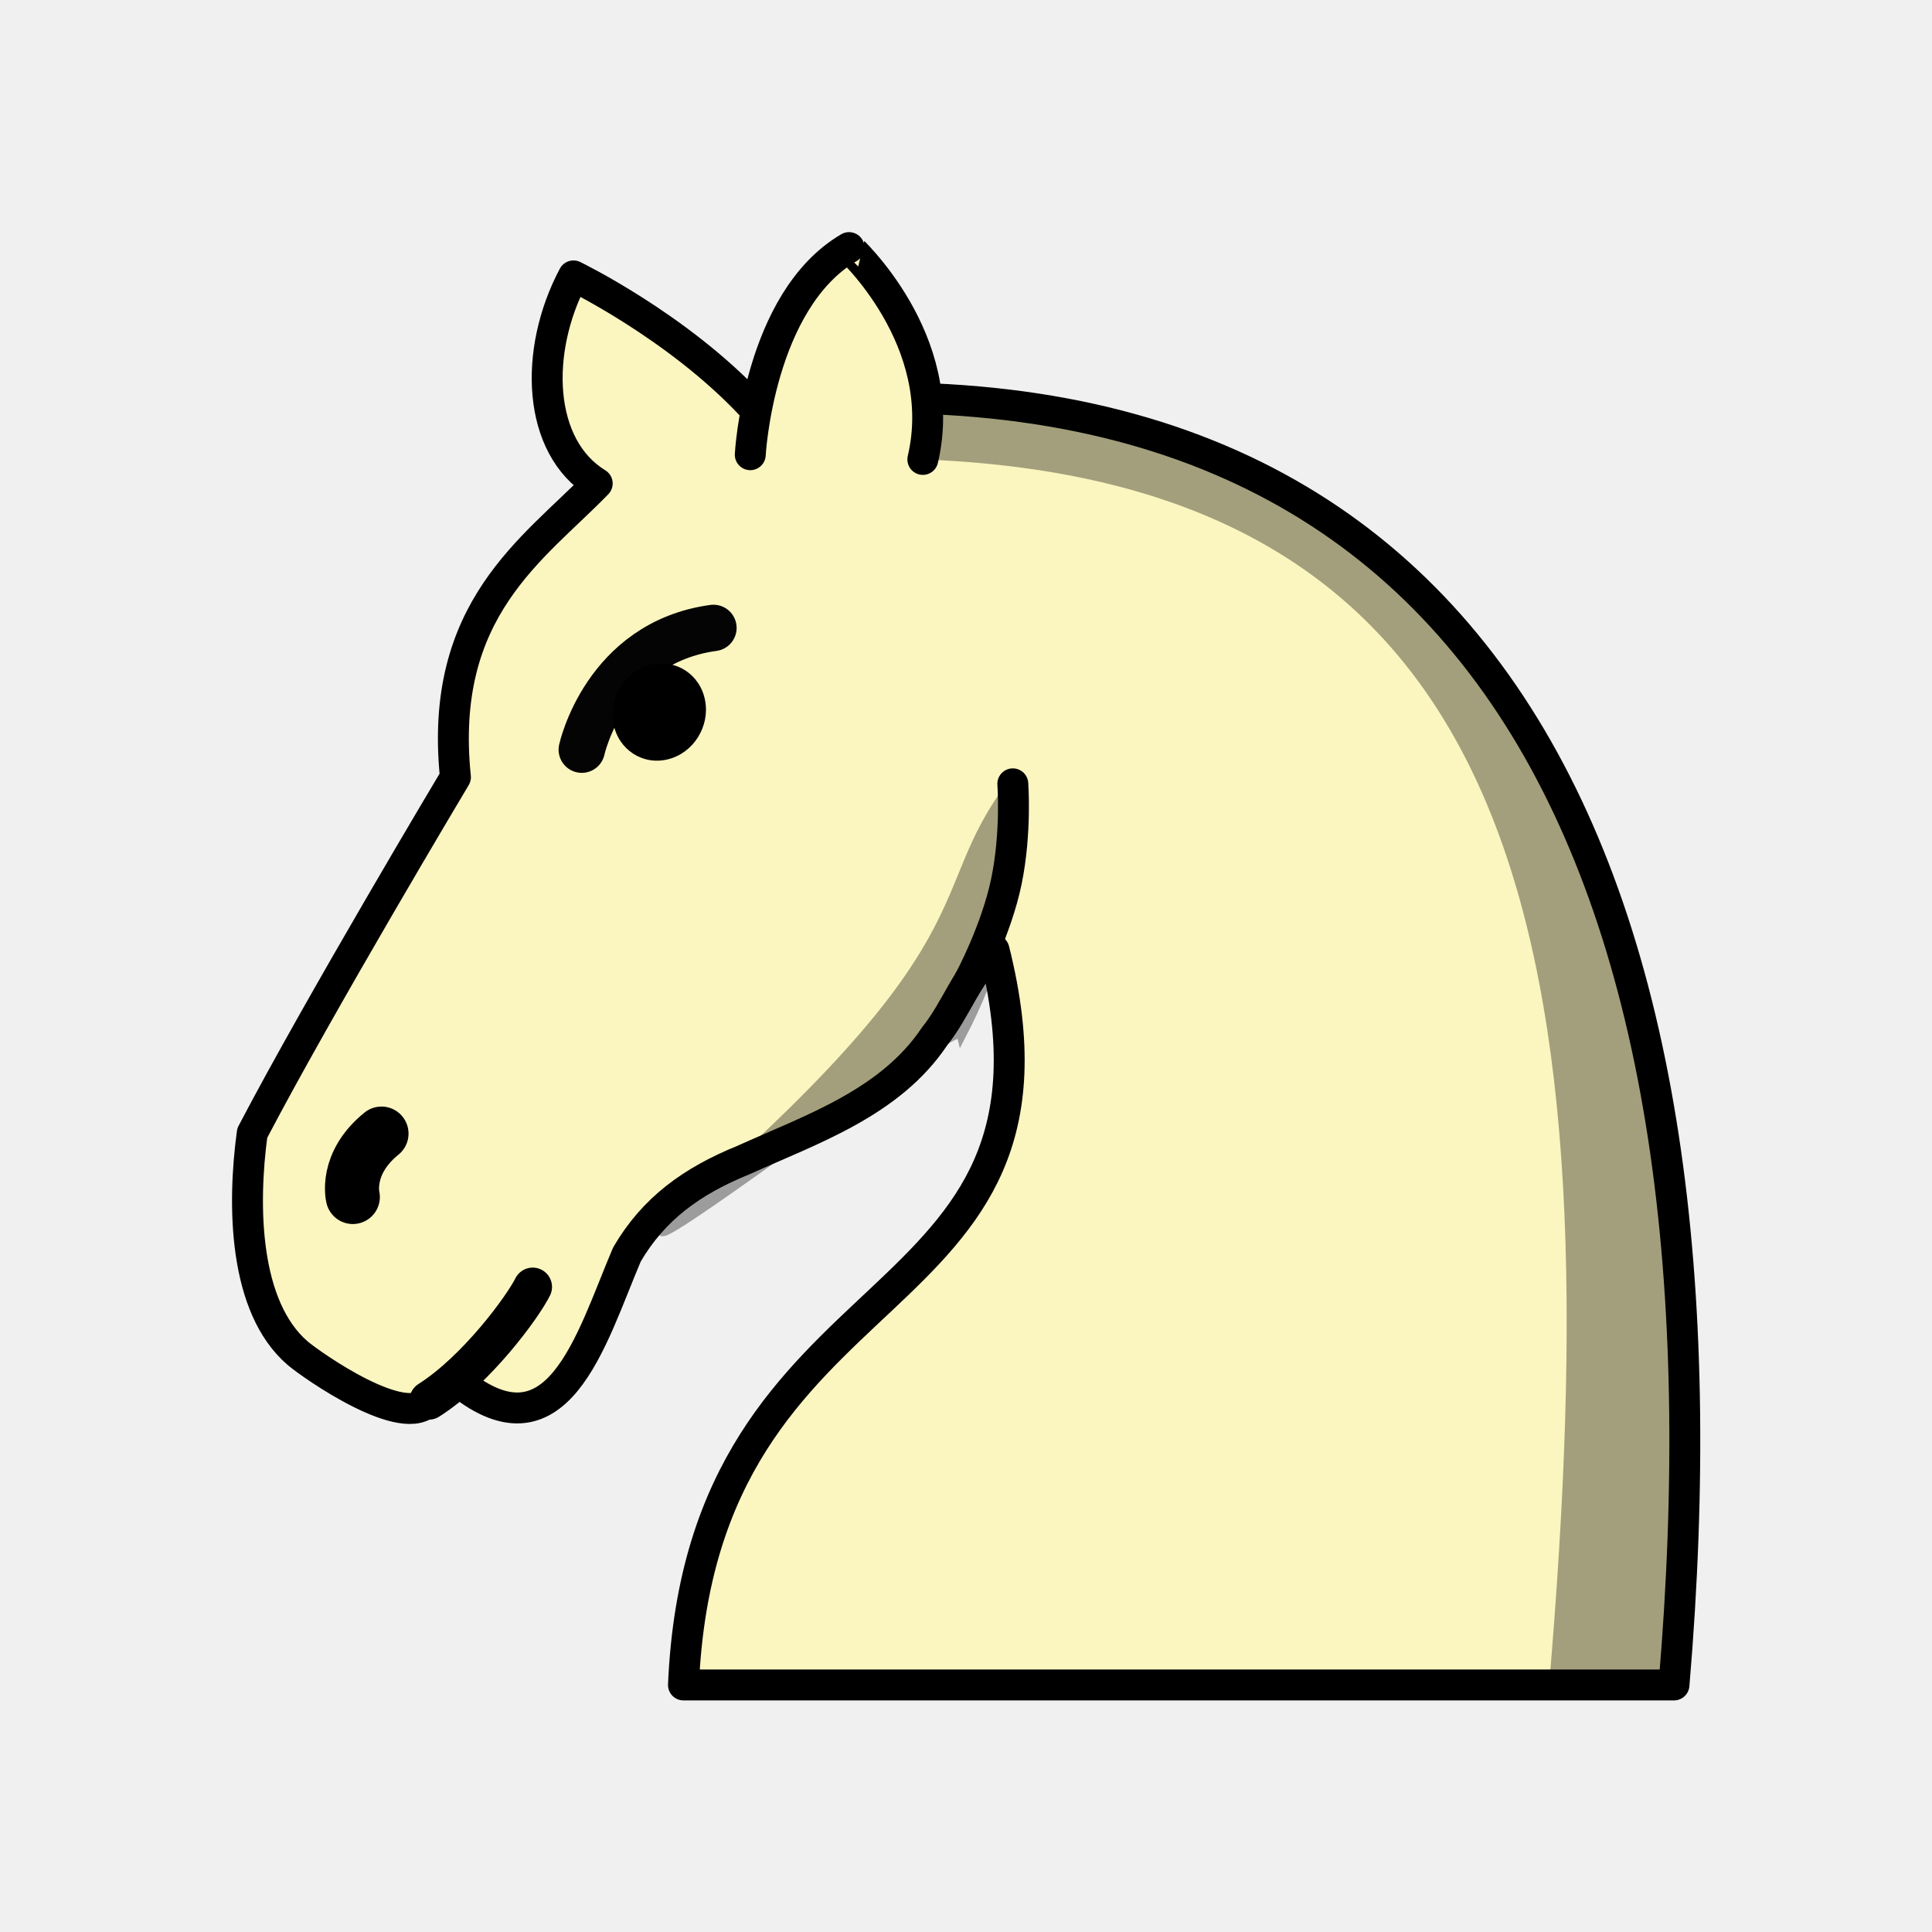
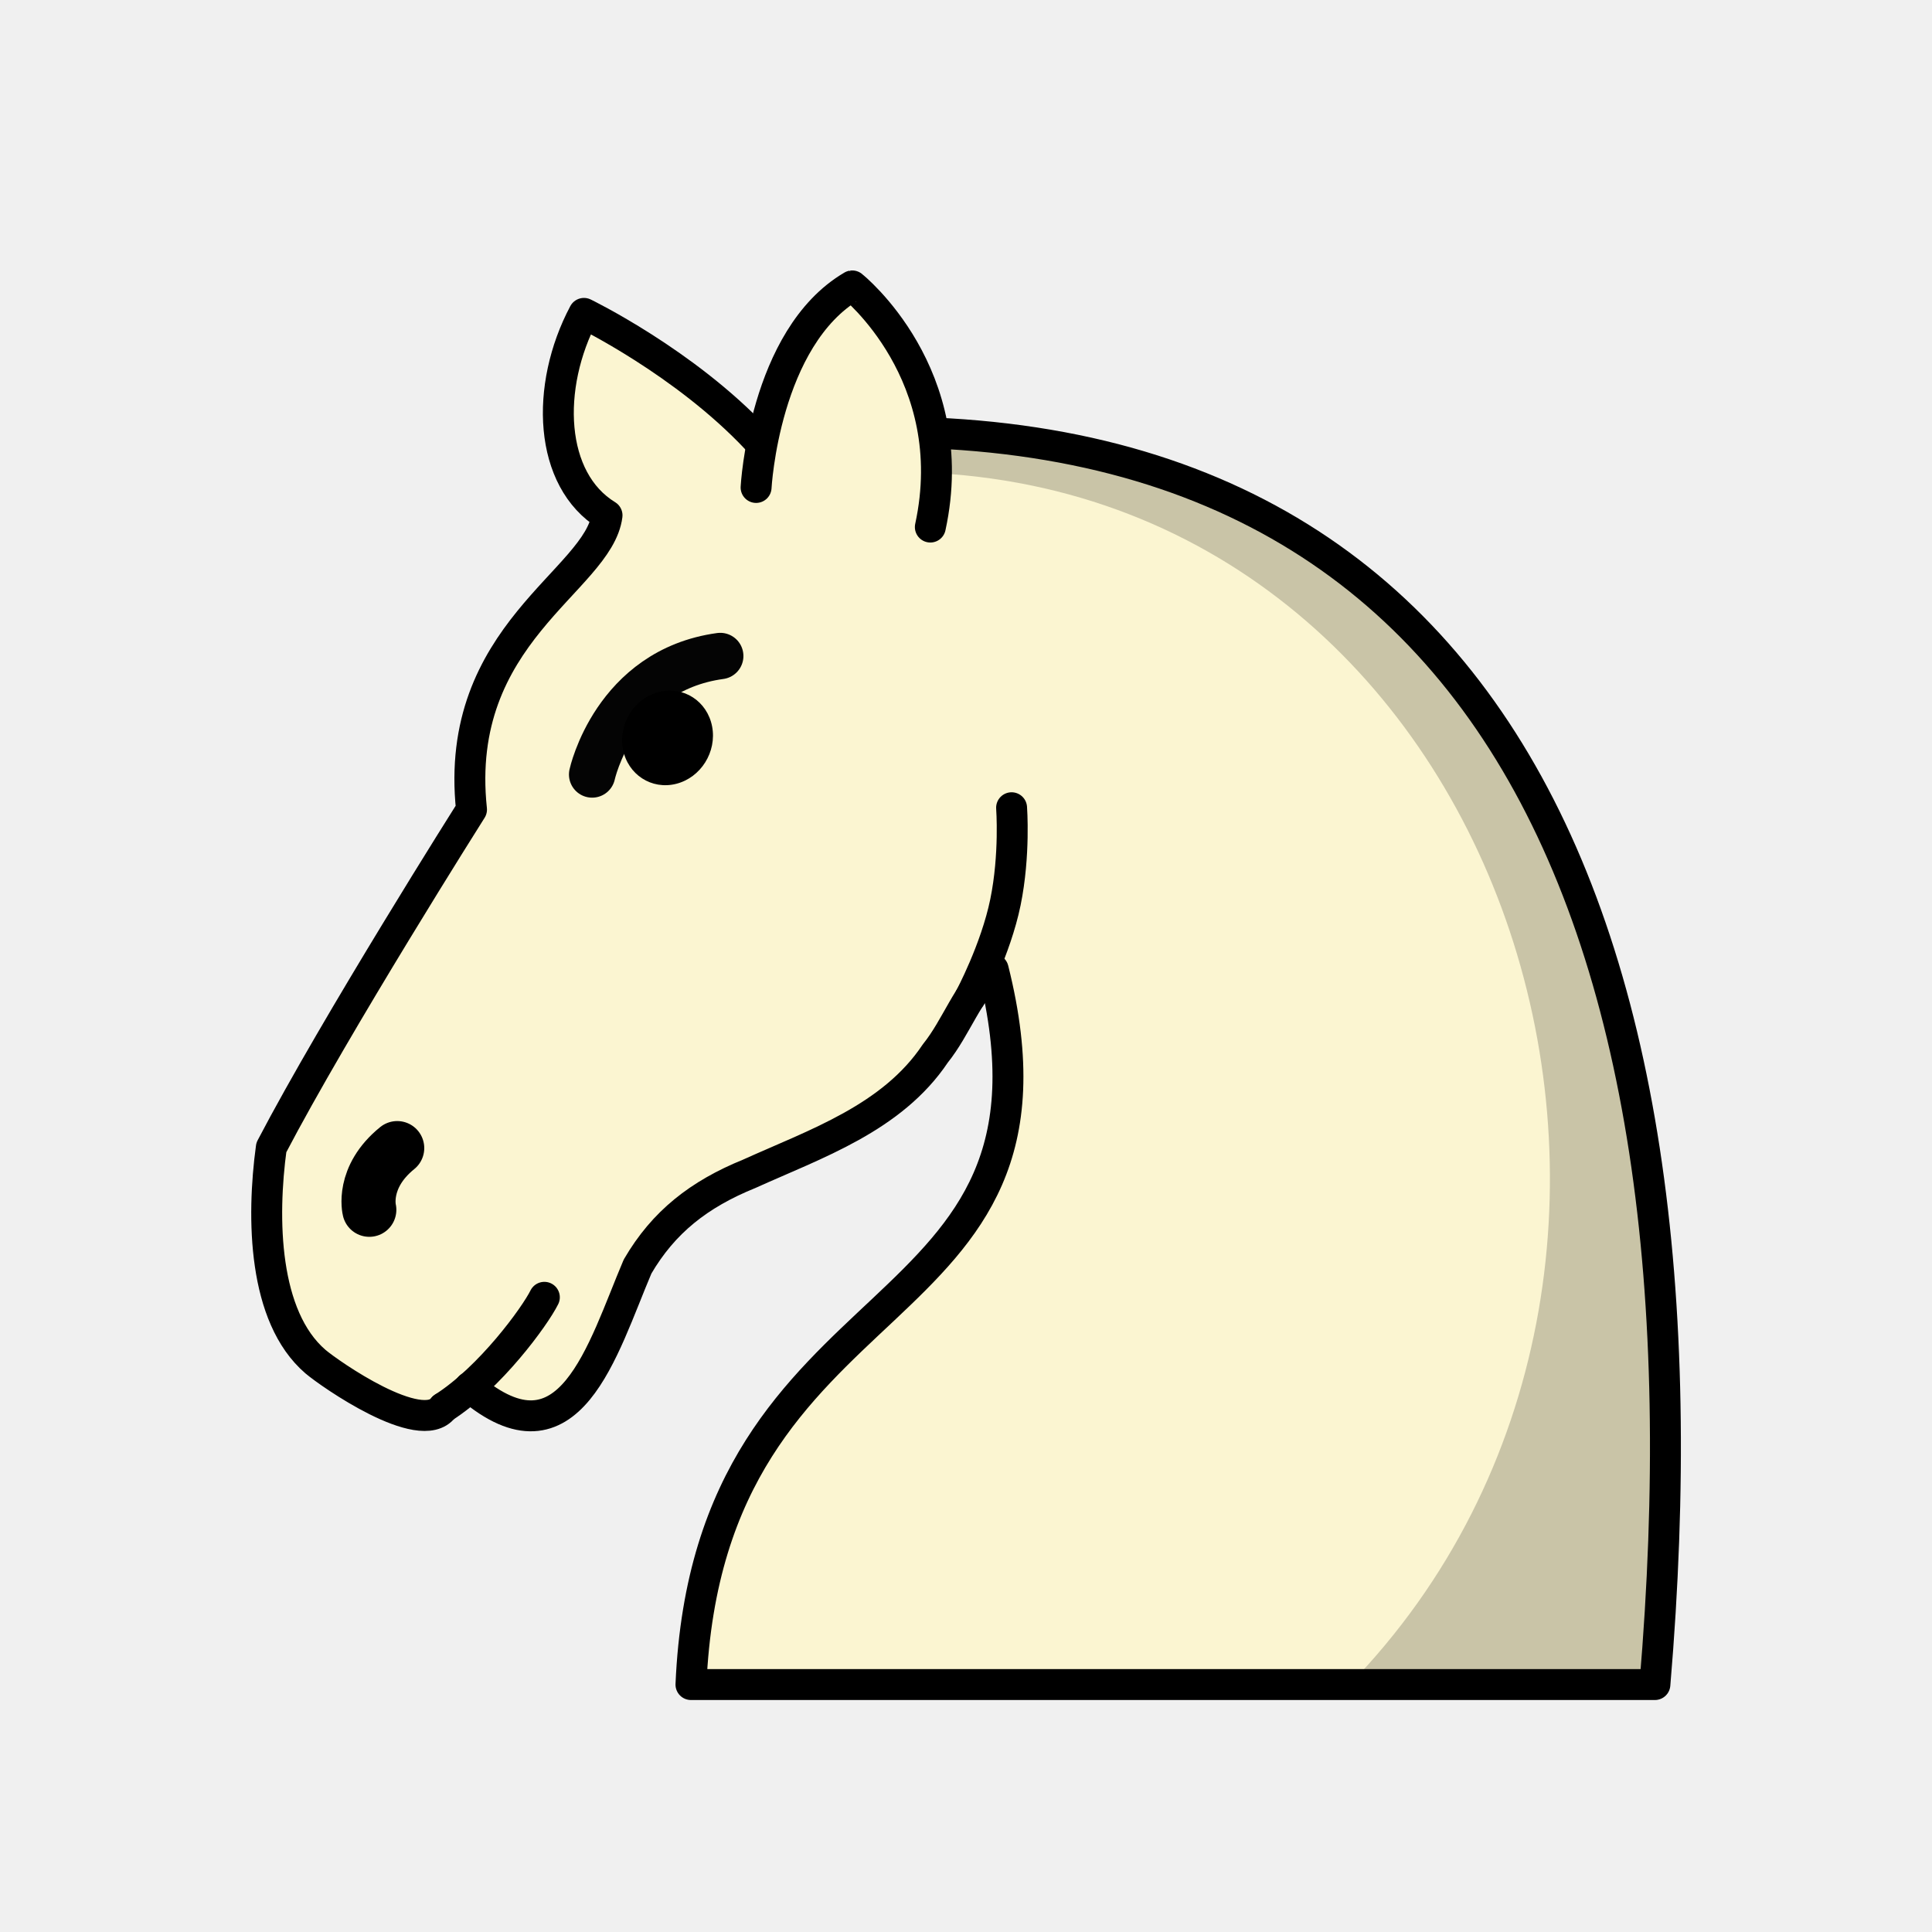
<svg xmlns="http://www.w3.org/2000/svg" width="50mm" height="50mm" clip-rule="evenodd" fill-rule="evenodd" image-rendering="optimizeQuality" shape-rendering="geometricPrecision" text-rendering="geometricPrecision" version="1.1" viewBox="0 0 50 50">
-   <g transform="matrix(1.0164 0 0 1.0164 123.73 -295.51)" stroke-width=".984">
-     <path d="m-110.16 325.84c2.614 2.223 3.465-0.983 4.389-3.155 0.679-1.165 1.653-1.871 2.964-2.404 1.742-0.788 3.739-1.458 4.869-3.149 0.559-0.695 0.84-1.609 1.515-2.201 2.436 9.721-7.436 7.752-7.908 18.714h25.221c1.732-20.414-4.529-34.562-23.501-32.592-1.886-2.01-4.52-3.286-4.52-3.286-1.022 1.925-0.917 4.356 0.604 5.285-1.608 1.661-4.052 3.191-3.61 7.479 0 0-3.488 5.835-5.174 9.062-0.253 1.854-0.212 4.426 1.154 5.602 0.373 0.318 2.758 1.985 3.349 1.205" clip-rule="evenodd" fill="#fbf5bf" fill-rule="evenodd" image-rendering="optimizeQuality" shape-rendering="geometricPrecision" stroke="#000" stroke-dashoffset="1.852" stroke-linecap="round" stroke-linejoin="round" stroke-width=".787" />
-     <path d="m-106.92 309.83s0.59-2.722 3.352-3.1" fill="none" stroke="#040404" stroke-linecap="round" stroke-linejoin="round" stroke-width="1.181" />
+   <g transform="matrix(.98911 0 0 .98907 121.08 -286.4)" stroke-width="1.011">
+     <path d="m-110.12 325.86c2.614 2.223 3.465-0.983 4.389-3.155 0.679-1.165 1.609-1.893 2.921-2.426 1.742-0.788 3.739-1.458 4.869-3.149 0.559-0.695 0.84-1.609 1.515-2.201 2.436 9.721-7.436 7.752-7.908 18.714h25.221c1.732-20.414-4.529-34.562-23.501-32.592-1.886-2.01-4.52-3.286-4.52-3.286-1.022 1.925-0.917 4.356 0.604 5.285-0.219 1.712-4.035 3.092-3.546 7.698 0 0-3.552 5.615-5.238 8.842-0.253 1.854-0.212 4.426 1.154 5.602 0.373 0.318 2.758 1.985 3.349 1.205" clip-rule="evenodd" fill="#fbf5d1" fill-rule="evenodd" image-rendering="optimizeQuality" shape-rendering="geometricPrecision" stroke="#000" stroke-dashoffset="1.852" stroke-linecap="round" stroke-linejoin="round" stroke-width=".809" />
+     <path d="m-106.92 309.83s0.59-2.722 3.352-3.1" fill="none" stroke="#040404" stroke-linecap="round" stroke-linejoin="round" stroke-width="1.213" />
    <ellipse transform="matrix(.96911 -.24664 .18623 .98251 0 0)" cx="-160.94" cy="273.97" rx="1.204" ry="1.223" style="paint-order:markers fill stroke" />
    <g stroke="#000" stroke-linecap="round">
      <g stroke-linejoin="round">
-         <path d="m-112.75 321.22s-0.214-0.849 0.73-1.614" fill="#fff" stroke-width="1.377" />
-         <path d="m-97.034 315.67s0.674-1.256 0.928-2.497c0.254-1.24 0.161-2.473 0.161-2.473" fill="none" stroke-width=".787" />
-         <path d="m-102.63 302.32s0.209-3.921 2.515-5.274c-4.7e-4 1.1e-4 2.589 2.36 1.879 5.394" fill="#fbf5bf" stroke-width=".787" style="paint-order:markers fill stroke" />
+         <path d="m-112.75 321.22s-0.214-0.849 0.73-1.614" fill="#fff" stroke-width="1.415" />
+         <path d="m-97.034 315.67s0.674-1.256 0.928-2.497c0.254-1.24 0.161-2.473 0.161-2.473" fill="none" stroke-width=".809" />
+         <path d="m-102.63 302.32s0.209-3.921 2.515-5.274c-4.7e-4 1.1e-4 2.908 2.318 2.044 6.31" fill="#fbf5d1" stroke-width=".809" style="paint-order:markers fill stroke" />
      </g>
-       <path d="m-108.17 323.51c-0.248 0.501-1.421 2.11-2.646 2.888" fill="none" stroke-width=".984" />
+       <path d="m-108.17 323.51c-0.248 0.501-1.421 2.11-2.646 2.888" fill="none" stroke-width=".809" />
    </g>
-     <path d="m-98.235 302.44c15.48 0.593 17.534 12.49 15.946 31.203h3.175c1.587-18.713-3.543-32.158-19.023-32.751l-0.098 1.548z" clip-rule="evenodd" fill-rule="evenodd" image-rendering="optimizeQuality" opacity=".35" shape-rendering="geometricPrecision" />
-     <path d="m-95.945 310.7c0.304 0.217 0.333 3.208-1.303 6.363-0.098-0.413-7.557 5.301-7.631 5.017 8.7-7.426 6.717-8.473 8.934-11.38z" opacity=".35" stroke="#000" stroke-width=".26px" />
+     <path d="m-98.235 301.93c15.48 0.593 21.678 20.847 11.132 31.713h7.99c1.587-18.713-3.543-32.158-19.023-32.751z" clip-rule="evenodd" fill-rule="evenodd" image-rendering="optimizeQuality" opacity=".2" shape-rendering="geometricPrecision" />
  </g>
</svg>
